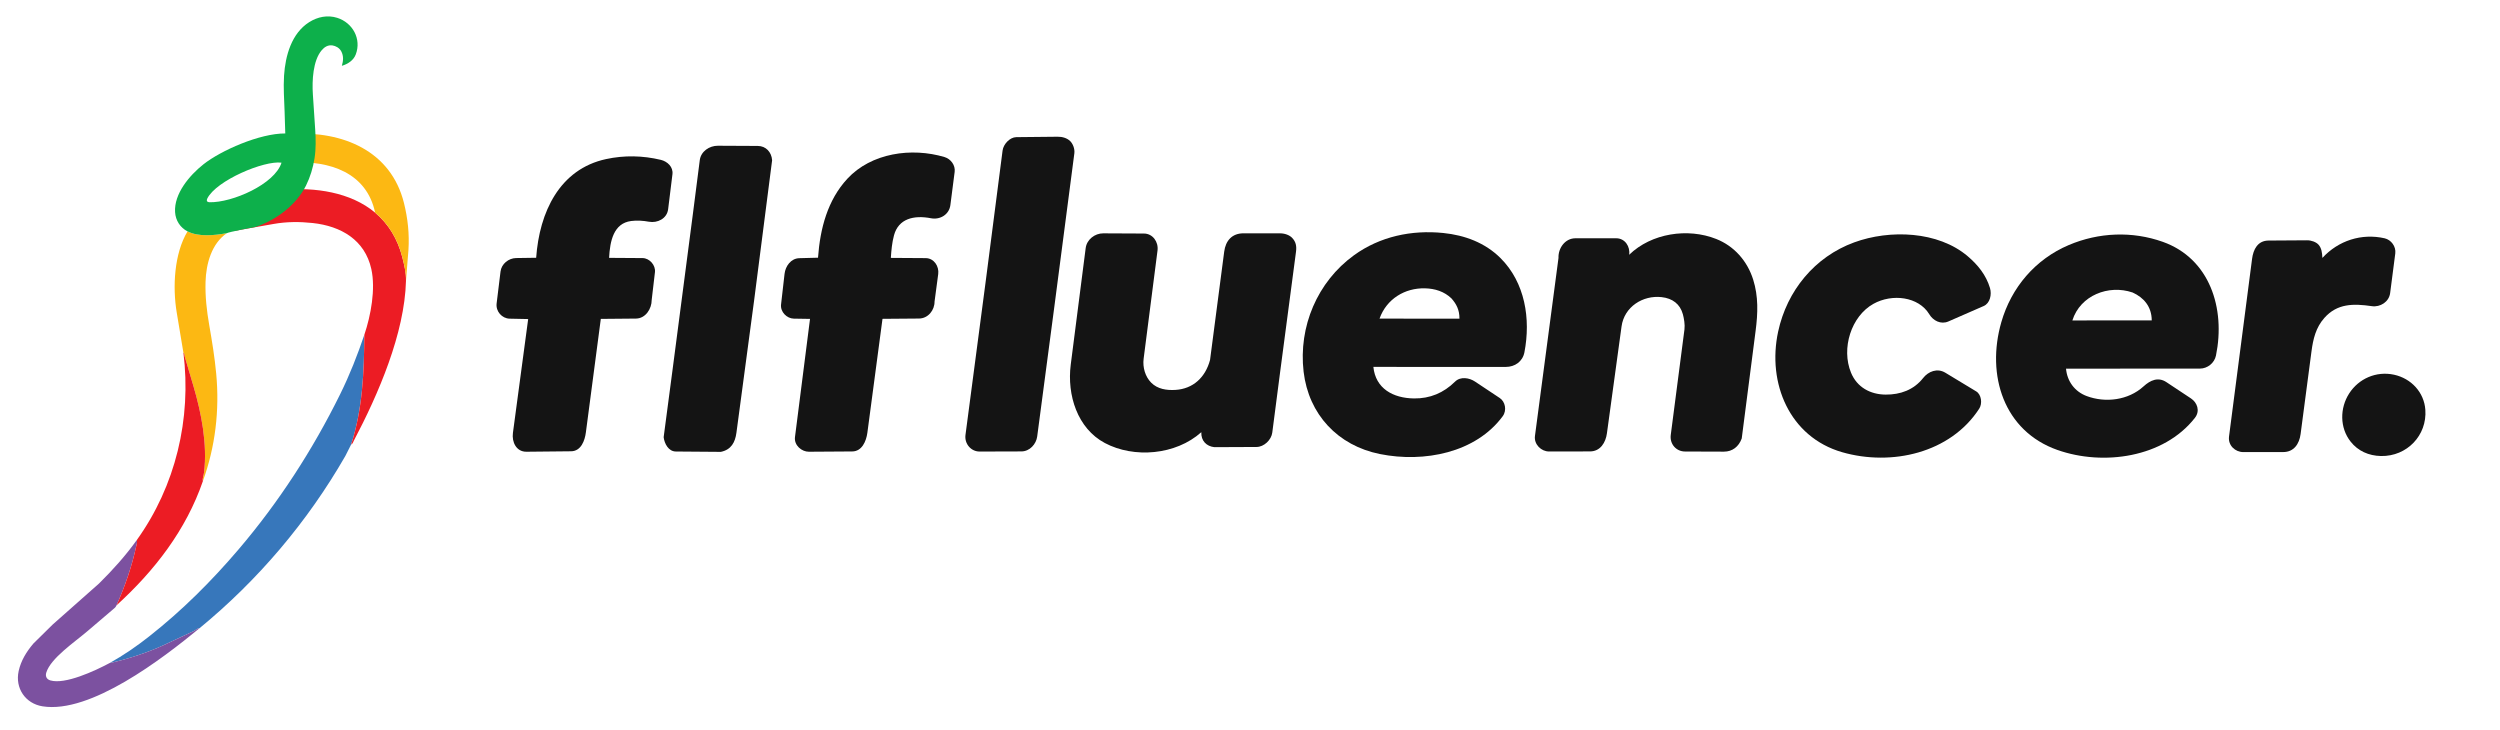
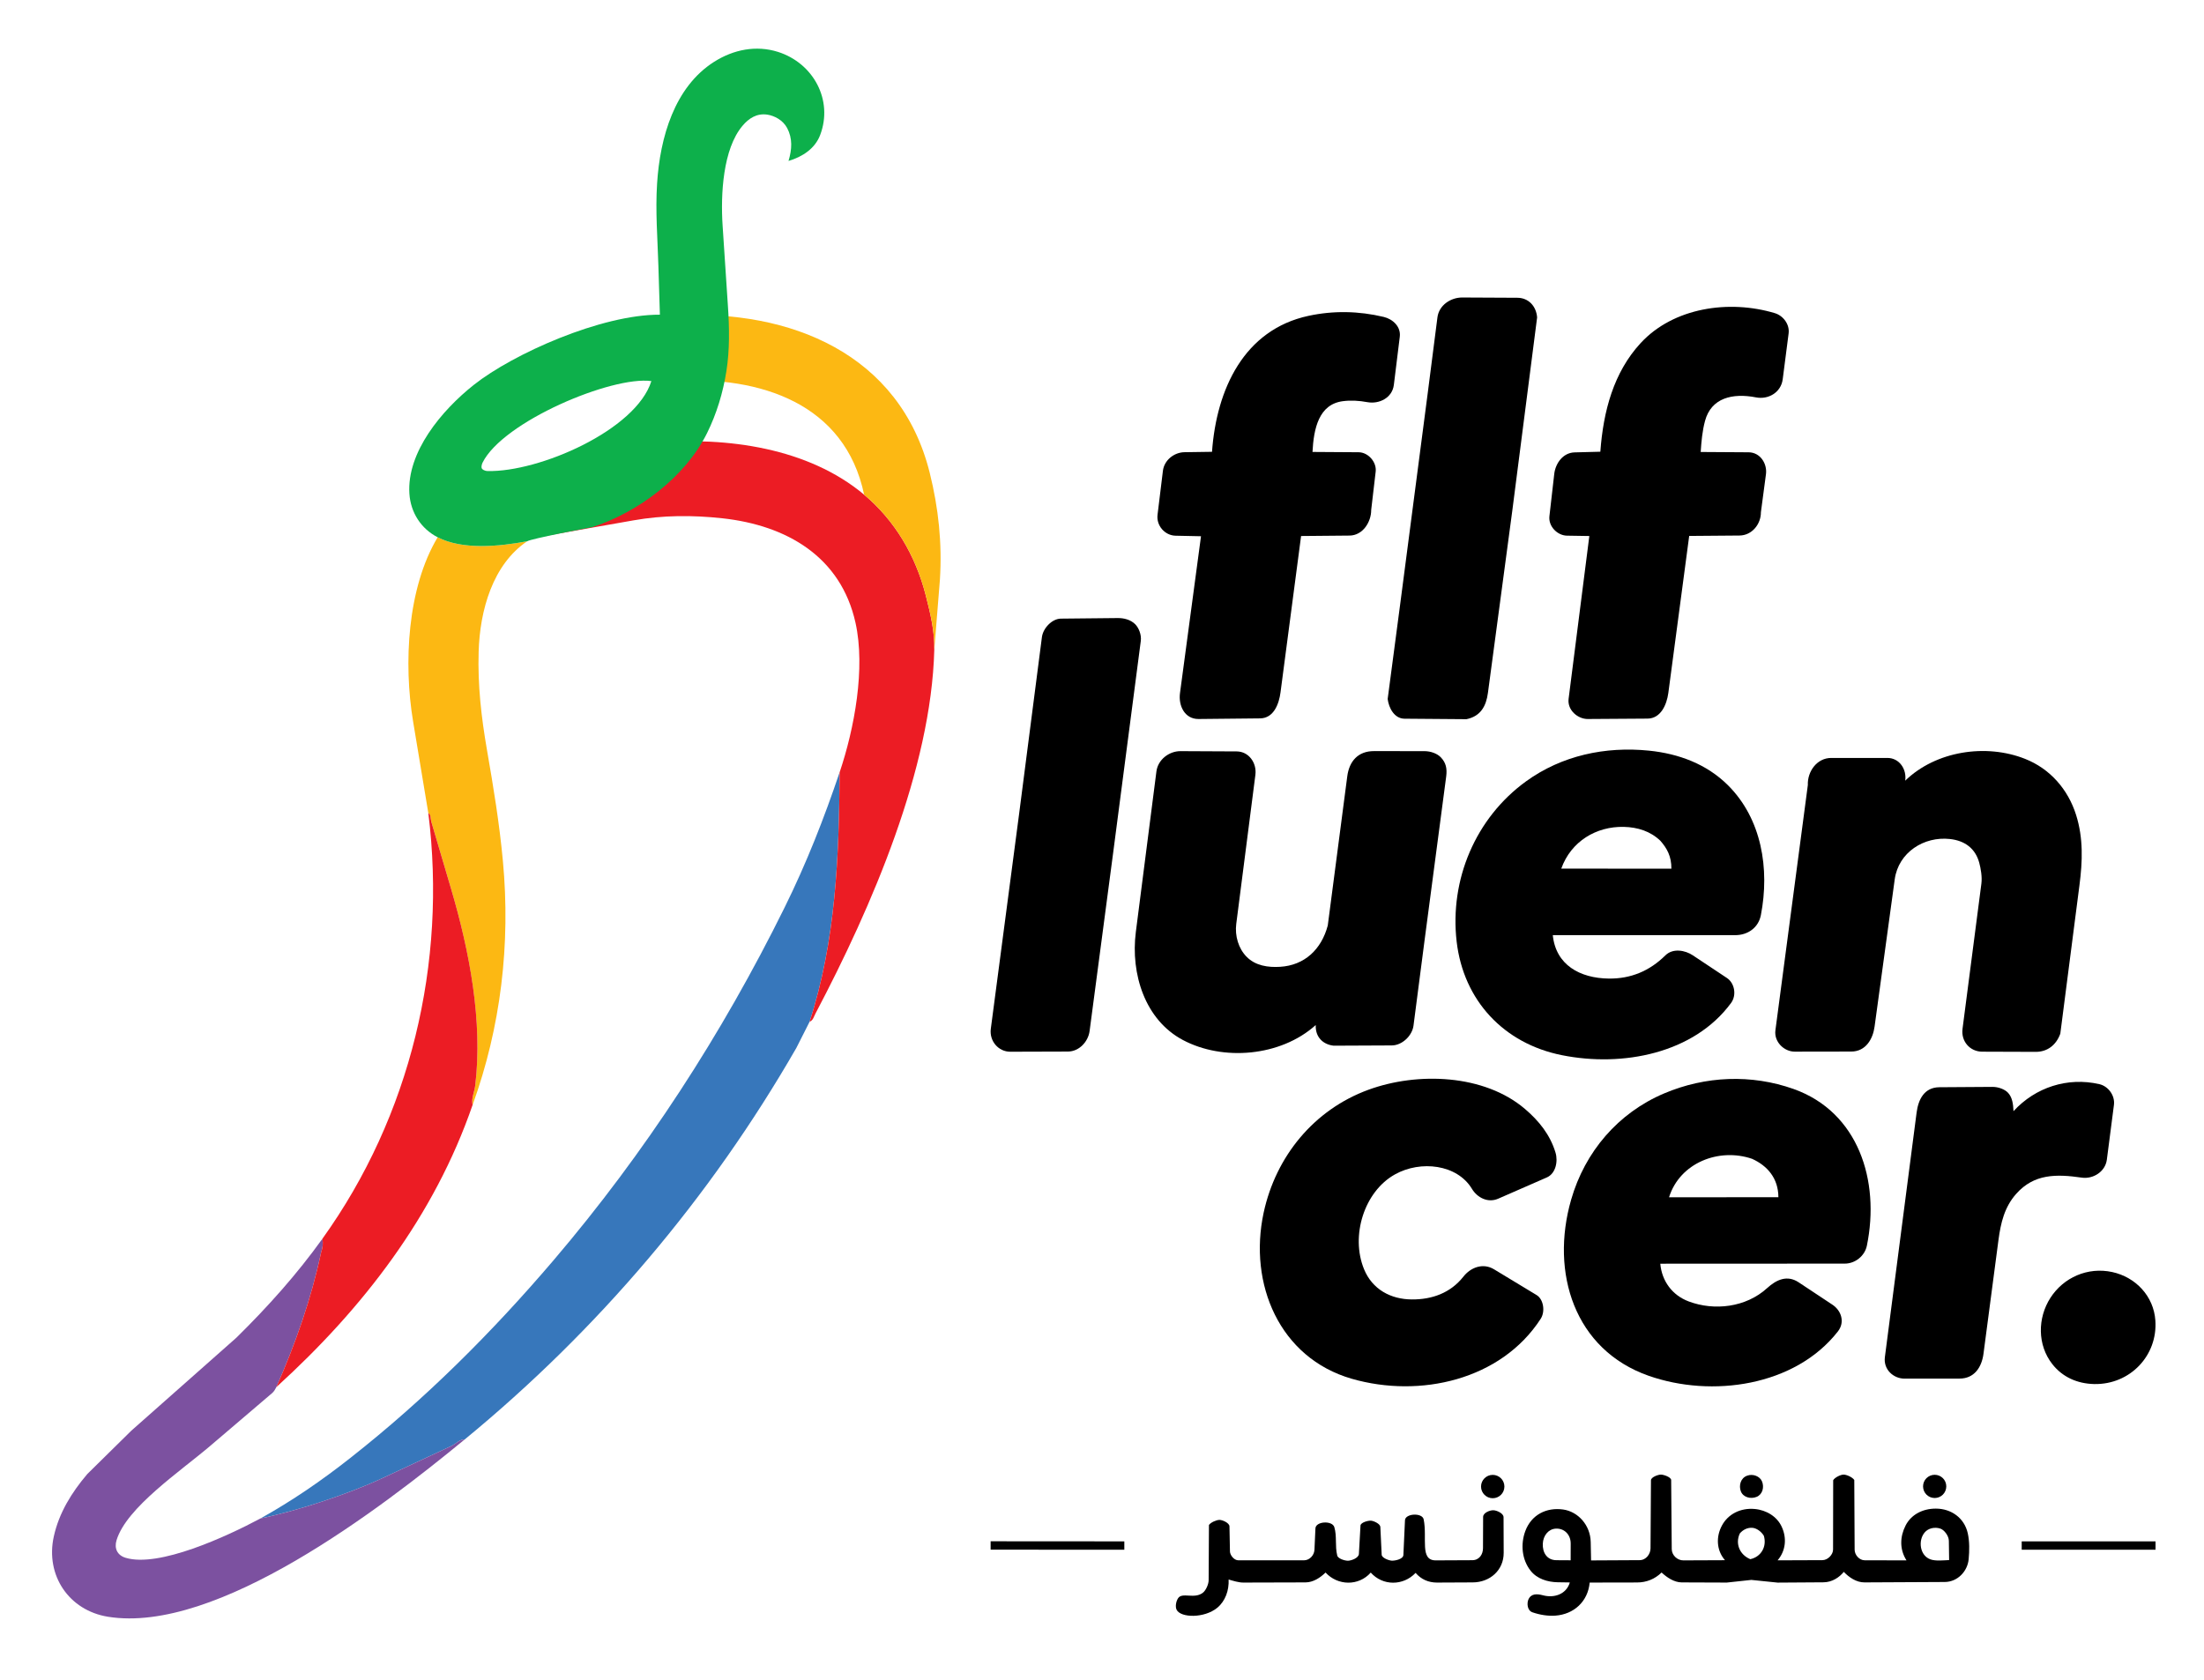
- <svg xmlns="http://www.w3.org/2000/svg" viewBox="194.5 377.4 500 145.8">
+ <svg xmlns="http://www.w3.org/2000/svg" viewBox="193.5 376.4 193.9 147.8">
+   <path fill-rule="nonzero" fill="rgb(0%, 0%, 0%)" fill-opacity="1" d="M 340.543 452.84 C 340.551 451.75 340.156 451.047 339.574 450.383 C 338.699 449.543 337.578 449.188 336.352 449.16 C 333.945 449.105 331.715 450.426 330.855 452.832 Z M 340.016 460.465 C 340.68 459.812 341.754 460.012 342.426 460.461 L 345.434 462.461 C 346.09 462.898 346.309 463.949 345.793 464.656 C 342.52 469.102 336.258 470.32 330.914 469.25 C 325.797 468.227 322.258 464.438 321.652 459.266 C 321.016 453.809 323.312 448.375 327.758 445.152 C 330.902 442.875 334.734 442.062 338.578 442.453 C 341.199 442.719 343.648 443.637 345.512 445.488 C 348.496 448.453 349.199 452.863 348.418 456.914 C 348.203 458.039 347.262 458.688 346.152 458.688 L 330.109 458.684 C 330.371 461.309 332.496 462.477 335.035 462.508 C 336.969 462.531 338.621 461.844 340.016 460.465 " />
+   <path fill-rule="nonzero" fill="rgb(0%, 0%, 0%)" fill-opacity="1" d="M 349.957 481.746 C 349.949 480.07 348.98 478.973 347.637 478.367 C 344.734 477.375 341.293 478.707 340.336 481.754 Z M 348.965 489.746 C 349.789 488.992 350.734 488.574 351.73 489.23 L 354.707 491.203 C 355.477 491.711 355.844 492.727 355.188 493.562 C 351.414 498.387 344.09 499.41 338.535 497.457 C 332.023 495.168 329.871 488.398 331.723 481.965 C 332.934 477.754 335.848 474.332 339.906 472.613 C 343.535 471.074 347.586 470.906 351.301 472.227 C 356.988 474.254 358.914 480.285 357.742 486.008 C 357.559 486.91 356.719 487.59 355.793 487.59 L 339.566 487.598 C 339.703 489.121 340.609 490.371 342.066 490.918 C 344.324 491.766 347.102 491.445 348.965 489.746 " />
+   <path fill-rule="nonzero" fill="rgb(0%, 0%, 0%)" fill-opacity="1" d="M 320.73 444.734 L 318.82 459.207 L 317.855 466.645 C 317.742 467.539 316.852 468.387 315.949 468.391 L 310.832 468.414 C 309.883 468.309 309.207 467.648 309.254 466.598 C 306.145 469.387 301.078 469.781 297.566 467.914 C 294.23 466.145 292.957 462.094 293.426 458.414 L 295.238 444.277 C 295.371 443.246 296.348 442.492 297.359 442.496 L 302.297 442.52 C 303.371 442.523 304.078 443.539 303.945 444.578 L 302.262 457.688 C 302.125 458.754 302.461 459.867 303.168 460.586 C 303.949 461.383 305.059 461.539 306.121 461.473 C 308.27 461.344 309.754 459.941 310.312 457.84 L 312.027 444.715 C 312.199 443.391 312.969 442.488 314.383 442.492 L 318.809 442.496 C 319.375 442.496 319.941 442.707 320.262 443.043 C 320.707 443.512 320.824 444.016 320.73 444.734 " />
+   <path fill-rule="nonzero" fill="rgb(0%, 0%, 0%)" fill-opacity="1" d="M 365.043 450.227 C 362.77 449.977 360.52 451.398 360.191 453.777 L 358.418 466.738 C 358.27 467.836 357.637 468.926 356.371 468.93 L 351.398 468.938 C 350.469 468.941 349.559 468.086 349.695 467.055 L 352.547 445.48 C 352.5 444.27 353.363 443.094 354.598 443.094 L 359.547 443.094 C 360.609 443.094 361.258 444.098 361.113 445.094 C 363.816 442.473 368.223 441.812 371.66 443.176 C 373.855 444.043 375.434 445.852 376.145 448.102 C 376.789 450.148 376.719 452.18 376.441 454.309 L 374.758 467.359 C 374.398 468.355 373.629 468.957 372.598 468.957 L 367.883 468.941 C 366.812 468.938 366.012 468.031 366.156 466.93 L 367.816 454.145 C 367.891 453.555 367.762 452.816 367.625 452.309 C 367.289 451.078 366.379 450.371 365.043 450.227 " />
+   <path fill-rule="nonzero" fill="rgb(0%, 0%, 0%)" fill-opacity="1" d="M 313.504 488.082 C 314.23 489.859 315.855 490.73 317.699 490.742 C 319.477 490.758 321.109 490.176 322.242 488.738 C 322.887 487.918 323.969 487.504 324.938 488.09 L 328.688 490.359 C 329.301 490.734 329.457 491.812 329.043 492.449 C 325.555 497.832 318.422 499.449 312.426 497.723 C 306.062 495.887 303.32 489.371 304.672 483.105 C 305.742 478.148 309.102 474.043 313.887 472.293 C 318.215 470.707 324.07 470.922 327.652 473.973 C 328.902 475.035 329.879 476.262 330.348 477.82 C 330.586 478.609 330.359 479.672 329.582 480.008 L 325.301 481.879 C 324.395 482.273 323.461 481.785 322.992 481.004 C 321.695 478.859 318.492 478.473 316.219 479.742 C 313.52 481.246 312.297 485.148 313.504 488.082 " />
+   <path fill-rule="nonzero" fill="rgb(0%, 0%, 0%)" fill-opacity="1" d="M 342.109 423.559 L 340.273 437.383 C 340.133 438.406 339.613 439.625 338.441 439.633 L 333.191 439.668 C 332.316 439.676 331.375 438.891 331.5 437.891 L 333.324 423.566 L 331.359 423.535 C 330.516 423.523 329.711 422.719 329.812 421.824 L 330.238 418.098 C 330.344 417.18 331 416.234 332.027 416.207 L 334.293 416.148 C 334.551 412.578 335.461 409.164 337.844 406.582 C 340.738 403.453 345.621 402.75 349.637 403.953 C 350.391 404.18 350.961 404.949 350.855 405.746 L 350.336 409.777 C 350.184 410.938 349.07 411.578 347.988 411.367 C 345.91 410.965 344.051 411.414 343.504 413.43 C 343.262 414.32 343.18 415.266 343.121 416.172 L 347.332 416.199 C 348.363 416.203 348.984 417.203 348.863 418.125 L 348.418 421.473 C 348.426 422.5 347.648 423.516 346.527 423.523 Z M 342.109 423.559 " />
+   <path fill-rule="nonzero" fill="rgb(0%, 0%, 0%)" fill-opacity="1" d="M 307.965 423.566 L 306.156 437.316 C 306.027 438.32 305.57 439.602 304.359 439.613 L 298.949 439.668 C 297.723 439.68 297.16 438.496 297.312 437.383 L 299.16 423.586 L 296.922 423.539 C 295.984 423.52 295.219 422.656 295.336 421.699 L 295.809 417.828 C 295.922 416.898 296.785 416.207 297.699 416.191 L 300.129 416.156 C 300.523 410.629 302.957 405.414 308.605 404.195 C 310.805 403.719 313.039 403.762 315.242 404.289 C 316.031 404.48 316.758 405.141 316.648 406.031 L 316.125 410.273 C 315.984 411.418 314.824 411.973 313.805 411.789 C 313.062 411.652 312.34 411.609 311.629 411.703 C 309.523 411.98 309.074 414.113 308.969 416.168 L 313.027 416.195 C 313.879 416.203 314.625 417.066 314.527 417.902 L 314.133 421.27 C 314.137 422.324 313.402 423.516 312.227 423.527 Z M 307.965 423.566 " />
+   <path fill-rule="nonzero" fill="rgb(0%, 0%, 0%)" fill-opacity="1" d="M 287.449 468.93 L 282.383 468.945 C 281.34 468.949 280.527 468.008 280.668 466.926 L 283.145 448.113 L 285.164 432.461 C 285.266 431.676 286.051 430.848 286.824 430.836 L 291.828 430.785 C 292.391 430.777 292.969 430.934 293.363 431.32 C 293.672 431.625 293.938 432.242 293.863 432.801 L 291.438 451.391 L 289.359 467.125 C 289.238 468.043 288.457 468.926 287.449 468.93 " />
+   <path fill-rule="nonzero" fill="rgb(0%, 0%, 0%)" fill-opacity="1" d="M 322.512 439.684 L 317.059 439.641 C 316.168 439.633 315.68 438.695 315.582 437.906 L 316.668 429.68 L 319.109 410.973 L 319.961 404.324 C 320.098 403.258 321.125 402.574 322.148 402.578 L 326.992 402.602 C 327.98 402.605 328.656 403.348 328.73 404.332 L 326.543 421.363 L 324.402 437.375 C 324.25 438.512 323.777 439.426 322.512 439.684 " />
+   <path fill-rule="nonzero" fill="rgb(0%, 0%, 0%)" fill-opacity="1" d="M 368 495.523 C 367.84 496.73 367.18 497.707 365.891 497.707 L 361.059 497.711 C 360.074 497.711 359.188 496.906 359.324 495.828 L 362.117 474.293 C 362.266 473.148 362.789 472.082 364.113 472.07 L 368.789 472.039 C 369.301 472.035 369.883 472.25 370.168 472.566 C 370.539 472.977 370.613 473.547 370.641 474.176 C 372.574 472.07 375.398 471.16 378.188 471.797 C 378.98 471.977 379.582 472.801 379.477 473.621 L 378.852 478.449 C 378.715 479.496 377.652 480.172 376.637 480.023 C 374.398 479.699 372.445 479.684 370.879 481.449 C 369.844 482.613 369.516 484.008 369.316 485.527 Z M 368 495.523 " />
+   <path fill-rule="nonzero" fill="rgb(0%, 0%, 0%)" fill-opacity="1" d="M 377.746 498.188 C 376.238 498.156 374.945 497.566 374.062 496.441 C 372.73 494.754 372.746 492.371 373.891 490.598 C 375.039 488.816 377.16 487.863 379.328 488.332 C 381.391 488.781 382.973 490.453 383.121 492.59 C 383.34 495.668 380.906 498.246 377.746 498.188 " />
+   <path fill-rule="nonzero" fill="rgb(0%, 0%, 0%)" fill-opacity="1" d="M 364.977 513.676 L 364.953 511.977 C 364.949 511.539 364.539 511.016 364.203 510.906 C 363.727 510.75 363.145 510.855 362.816 511.258 C 362.234 511.965 362.395 513.285 363.34 513.617 C 363.801 513.777 364.449 513.699 364.977 513.676 M 348.676 511.535 C 348.445 511.16 348.035 510.859 347.648 510.836 C 347.227 510.812 346.832 511.012 346.562 511.336 C 346.141 512.242 346.555 513.211 347.484 513.598 C 348.43 513.395 348.961 512.496 348.676 511.535 M 331.68 513.695 L 331.684 512.215 C 331.684 511.434 331.117 510.867 330.371 510.91 C 329.723 510.945 329.266 511.52 329.23 512.23 C 329.195 513.012 329.586 513.684 330.434 513.688 Z M 353.926 515.633 L 349.895 515.66 L 347.578 515.422 L 345.414 515.656 L 341.445 515.641 C 340.789 515.637 340.152 515.211 339.68 514.77 C 339.086 515.352 338.348 515.648 337.508 515.648 L 333.355 515.656 C 333.199 517.336 331.953 518.453 330.328 518.566 C 329.676 518.613 328.965 518.496 328.32 518.273 C 327.852 518.109 327.828 517.488 327.953 517.172 C 328.18 516.613 328.707 516.633 329.234 516.773 C 330.258 517.047 331.309 516.668 331.609 515.645 L 330.539 515.629 C 329.66 515.613 328.727 515.336 328.16 514.617 C 327.383 513.637 327.266 512.281 327.688 511.133 C 328.219 509.695 329.539 509.02 331.02 509.227 C 332.328 509.41 333.418 510.602 333.445 512.09 L 333.477 513.707 L 337.742 513.684 C 338.32 513.684 338.707 513.141 338.707 512.645 L 338.746 506.656 C 338.746 506.383 339.371 506.152 339.625 506.156 C 339.875 506.16 340.484 506.367 340.523 506.621 L 340.574 512.715 C 340.578 513.25 341.066 513.707 341.594 513.703 L 345.258 513.688 C 344.488 512.801 344.469 511.605 344.988 510.641 C 345.539 509.609 346.648 509.074 347.863 509.18 C 348.918 509.273 349.84 509.859 350.246 510.738 C 350.707 511.73 350.617 512.84 349.887 513.699 L 353.828 513.684 C 354.301 513.684 354.766 513.199 354.766 512.754 L 354.777 506.648 C 354.93 506.395 355.441 506.156 355.691 506.156 C 355.957 506.156 356.465 506.379 356.633 506.629 L 356.664 512.77 C 356.668 513.234 357.086 513.695 357.547 513.695 L 361.227 513.703 C 360.605 512.73 360.645 511.621 361.148 510.633 C 361.625 509.695 362.621 509.148 363.805 509.148 C 365.148 509.148 366.32 509.957 366.621 511.332 C 366.777 512.051 366.766 512.844 366.695 513.609 C 366.594 514.664 365.723 515.598 364.594 515.605 L 357.531 515.641 C 356.816 515.645 356.168 515.195 355.711 514.715 C 355.324 515.195 354.68 515.629 353.926 515.633 " />
+   <path fill-rule="nonzero" fill="rgb(0%, 0%, 0%)" fill-opacity="1" d="M 302.457 513.699 L 308.207 513.699 C 308.719 513.699 309.117 513.25 309.141 512.773 L 309.227 510.887 C 309.254 510.262 310.699 510.176 310.887 510.773 C 311.133 511.578 310.934 512.426 311.145 513.277 C 311.215 513.562 311.828 513.738 312.09 513.734 C 312.383 513.73 313.027 513.496 313.051 513.141 L 313.191 510.641 C 313.207 510.367 313.863 510.188 314.121 510.211 C 314.379 510.234 314.926 510.492 314.938 510.758 L 315.055 513.203 C 315.066 513.484 315.664 513.707 315.93 513.727 C 316.219 513.746 316.945 513.602 316.965 513.23 L 317.105 510.172 C 317.133 509.566 318.629 509.488 318.75 510.098 C 319.082 511.746 318.383 513.707 319.809 513.703 L 323.031 513.688 C 323.648 513.684 323.969 513.168 323.969 512.629 L 323.98 509.879 C 323.98 509.508 324.59 509.277 324.895 509.293 C 325.172 509.305 325.773 509.555 325.777 509.902 L 325.789 513.035 C 325.797 514.574 324.574 515.637 323.066 515.641 L 319.926 515.656 C 319.172 515.656 318.531 515.379 318.039 514.805 C 316.941 515.961 315.145 515.957 314.094 514.777 C 313.023 515.988 311.18 515.934 310.117 514.773 C 309.648 515.23 309.035 515.637 308.355 515.641 L 302.891 515.656 C 302.48 515.66 301.977 515.5 301.59 515.387 C 301.633 516.355 301.297 517.289 300.59 517.875 C 299.453 518.809 297.367 518.77 297.012 518.043 C 296.891 517.797 296.945 517.336 297.145 517.031 C 297.516 516.473 298.594 517.152 299.348 516.531 C 299.586 516.336 299.832 515.809 299.832 515.445 L 299.859 510.586 C 300.039 510.344 300.523 510.148 300.777 510.141 C 301.051 510.137 301.656 510.41 301.664 510.707 L 301.707 512.922 C 301.711 513.211 302.039 513.699 302.457 513.699 " />
+   <path fill-rule="nonzero" fill="rgb(0%, 0%, 0%)" fill-opacity="1" d="M 371.363 512.031 L 383.137 512.031 L 383.137 512.766 L 371.363 512.766 Z M 371.363 512.031 " />
+   <path fill-rule="nonzero" fill="rgb(0%, 0%, 0%)" fill-opacity="1" d="M 280.652 512.023 L 292.414 512.031 L 292.414 512.766 L 280.652 512.762 Z M 280.652 512.023 " />
+   <path fill-rule="nonzero" fill="rgb(0%, 0%, 0%)" fill-opacity="1" d="M 325.852 507.207 C 325.852 507.777 325.391 508.234 324.824 508.234 C 324.258 508.234 323.797 507.777 323.797 507.207 C 323.797 506.641 324.258 506.18 324.824 506.18 C 325.391 506.18 325.852 506.641 325.852 507.207 " />
+   <path fill-rule="nonzero" fill="rgb(0%, 0%, 0%)" fill-opacity="1" d="M 364.727 507.191 C 364.727 507.758 364.27 508.215 363.707 508.215 C 363.141 508.215 362.684 507.758 362.684 507.191 C 362.684 506.629 363.141 506.172 363.707 506.172 C 364.27 506.172 364.727 506.629 364.727 507.191 " />
+   <path fill-rule="nonzero" fill="rgb(0%, 0%, 0%)" fill-opacity="1" d="M 347.207 506.25 C 347.73 506.059 348.32 506.309 348.508 506.738 C 348.738 507.273 348.551 507.914 348.035 508.117 C 347.52 508.324 346.863 508.16 346.656 507.633 C 346.461 507.133 346.621 506.461 347.207 506.25 " />
  <path fill-rule="nonzero" fill="rgb(21.568%, 46.666%, 73.334%)" fill-opacity="1" d="M 264.723 466.312 L 263.559 468.613 C 255.977 481.801 246.098 493.434 234.387 503.059 C 233.945 503.035 233.617 503.449 233.191 503.648 L 227.137 506.473 C 224.133 507.875 219.621 509.363 216.418 510.012 C 219.207 508.457 221.77 506.703 224.355 504.664 C 230.891 499.52 236.777 493.656 242.195 487.301 C 250.25 477.852 257.023 467.395 262.512 456.281 C 264.453 452.359 266.004 448.395 267.367 444.355 C 267.316 451.789 267.031 459.191 264.723 466.312 " />
  <path fill-rule="nonzero" fill="rgb(92.549%, 10.98%, 14.117%)" fill-opacity="1" d="M 269.523 419.93 C 272.219 422.191 274.043 425.266 274.941 428.77 C 275.352 430.375 275.738 431.988 275.695 433.582 C 275.422 444.062 270.207 456.164 265.258 465.555 C 265.082 465.887 265.039 466.18 264.723 466.312 C 267.031 459.191 267.316 451.789 267.367 444.359 C 268.668 440.5 269.652 435.211 268.766 431.207 C 267.477 425.387 262.719 422.621 257.035 422.004 C 254.418 421.723 251.836 421.727 249.234 422.188 L 241.051 423.629 C 245.09 422.32 249.227 419.215 251.133 415.352 C 257.477 414.828 264.613 415.809 269.523 419.93 " />
  <path fill-rule="nonzero" fill="rgb(48.627%, 31.764%, 62.746%)" fill-opacity="1" d="M 217.812 498.457 C 217.742 498.59 217.629 498.824 217.449 498.977 L 212.023 503.605 C 209.379 505.863 204.633 509.043 203.754 511.926 C 203.535 512.645 203.812 513.254 204.555 513.477 C 207.48 514.355 213.43 511.609 216.418 510.012 C 219.621 509.363 224.133 507.875 227.133 506.473 L 233.188 503.648 C 233.617 503.449 233.945 503.035 234.387 503.059 C 226.969 509.156 212.574 520.207 203 518.664 C 199.57 518.109 197.477 515.027 198.234 511.598 C 198.691 509.527 199.793 507.738 201.184 506.102 L 205.055 502.289 L 214.301 494.105 C 217.086 491.363 219.625 488.523 221.855 485.414 C 221.945 485.793 221.895 486.164 221.754 486.586 C 220.875 490.727 219.492 494.641 217.812 498.457 " />
  <path fill-rule="nonzero" fill="rgb(98.824%, 72.157%, 7.451%)" fill-opacity="1" d="M 239.883 424.027 C 236.867 426.055 235.711 430.074 235.609 433.77 C 235.523 436.684 235.84 439.492 236.34 442.379 C 236.914 445.684 237.43 448.809 237.742 452.148 C 238.43 459.488 237.559 466.766 235.078 473.629 C 234.945 473.055 235.238 472.496 235.312 471.891 C 235.98 466.281 234.797 460.086 233.188 454.621 L 231.441 448.699 C 231.359 448.426 231.426 448.055 231.184 447.957 L 229.844 439.895 C 228.992 434.777 229.332 428.129 232.004 423.676 C 234.203 424.801 237.363 424.496 239.883 424.027 " />
  <path fill-rule="nonzero" fill="rgb(92.549%, 10.98%, 14.117%)" fill-opacity="1" d="M 235.078 473.625 C 231.711 483.395 225.438 491.523 217.812 498.457 C 219.492 494.641 220.875 490.727 221.754 486.586 C 221.895 486.164 221.945 485.797 221.855 485.414 C 229.625 474.594 232.82 461.141 231.184 447.957 C 231.426 448.055 231.359 448.426 231.441 448.699 L 233.188 454.621 C 234.801 460.086 235.984 466.281 235.312 471.891 C 235.242 472.496 234.945 473.055 235.078 473.625 " />
  <path fill-rule="nonzero" fill="rgb(98.824%, 72.157%, 7.451%)" fill-opacity="1" d="M 275.695 433.582 C 275.738 431.988 275.352 430.375 274.941 428.77 C 274.043 425.266 272.219 422.191 269.523 419.93 C 267.844 411.918 260.422 409.477 252.836 409.91 C 253.129 408.027 253.094 406.066 252.969 404.164 C 263.016 403.613 272.684 407.52 275.293 418 C 276.07 421.125 276.391 424.195 276.191 427.395 Z M 275.695 433.582 " />
  <path fill-rule="nonzero" fill="rgb(5.098%, 69.02%, 29.411%)" fill-opacity="1" d="M 236.395 417.848 C 240.926 417.957 249.453 414.254 250.805 409.934 C 247.332 409.461 237.742 413.496 235.953 417.113 C 235.875 417.277 235.836 417.496 235.879 417.602 C 235.918 417.703 236.121 417.84 236.395 417.848 M 257.539 403.316 C 257.668 405.219 257.703 407.184 257.406 409.062 C 257.109 410.949 256.547 412.805 255.707 414.504 C 253.797 418.367 249.664 421.473 245.621 422.781 C 245.242 422.848 240.211 423.809 239.883 424.027 C 237.363 424.496 234.203 424.801 232.004 423.676 C 230.562 422.938 229.621 421.516 229.516 419.828 C 229.285 416.184 232.355 412.504 235.195 410.258 C 238.652 407.523 246.418 404.066 251.555 404.09 L 251.422 399.773 C 251.348 397.328 251.152 394.98 251.309 392.539 C 251.566 388.492 252.84 384.051 256.324 381.84 C 258.043 380.75 260.027 380.363 261.941 380.965 C 265.059 381.953 266.82 385.207 265.656 388.277 C 265.207 389.469 264.109 390.195 262.871 390.562 C 263.18 389.531 263.234 388.582 262.75 387.664 C 262.375 386.961 261.621 386.582 261.012 386.488 C 260.09 386.348 259.383 386.801 258.816 387.477 C 257.105 389.512 256.887 393.477 257.074 396.277 Z M 257.539 403.316 " />
-   <g transform="translate(293.6,467.8) scale(1.65)">
-     <g transform="translate(-295.2,-439.7)">
-       <path fill-rule="nonzero" fill="#141414" fill-opacity="1" d="M 307.965 423.566 L 306.156 437.316 C 306.027 438.32 305.57 439.602 304.359 439.613 L 298.949 439.668 C 297.723 439.68 297.16 438.496 297.312 437.383 L 299.16 423.586 L 296.922 423.539 C 295.984 423.52 295.219 422.656 295.336 421.699 L 295.809 417.828 C 295.922 416.898 296.785 416.207 297.699 416.191 L 300.129 416.156 C 300.523 410.629 302.957 405.414 308.605 404.195 C 310.805 403.719 313.039 403.762 315.242 404.289 C 316.031 404.48 316.758 405.141 316.648 406.031 L 316.125 410.273 C 315.984 411.418 314.824 411.973 313.805 411.789 C 313.062 411.652 312.34 411.609 311.629 411.703 C 309.523 411.98 309.074 414.113 308.969 416.168 L 313.027 416.195 C 313.879 416.203 314.625 417.066 314.527 417.902 L 314.133 421.27 C 314.137 422.324 313.402 423.516 312.227 423.527 Z M 307.965 423.566 " />
-       <path fill-rule="nonzero" fill="#141414" fill-opacity="1" d="M 322.512 439.684 L 317.059 439.641 C 316.168 439.633 315.68 438.695 315.582 437.906 L 316.668 429.68 L 319.109 410.973 L 319.961 404.324 C 320.098 403.258 321.125 402.574 322.148 402.578 L 326.992 402.602 C 327.98 402.605 328.656 403.348 328.73 404.332 L 326.543 421.363 L 324.402 437.375 C 324.25 438.512 323.777 439.426 322.512 439.684 " />
-       <path fill-rule="nonzero" fill="#141414" fill-opacity="1" d="M 342.109 423.559 L 340.273 437.383 C 340.133 438.406 339.613 439.625 338.441 439.633 L 333.191 439.668 C 332.316 439.676 331.375 438.891 331.5 437.891 L 333.324 423.566 L 331.359 423.535 C 330.516 423.523 329.711 422.719 329.812 421.824 L 330.238 418.098 C 330.344 417.18 331 416.234 332.027 416.207 L 334.293 416.148 C 334.551 412.578 335.461 409.164 337.844 406.582 C 340.738 403.453 345.621 402.75 349.637 403.953 C 350.391 404.18 350.961 404.949 350.855 405.746 L 350.336 409.777 C 350.184 410.938 349.07 411.578 347.988 411.367 C 345.91 410.965 344.051 411.414 343.504 413.43 C 343.262 414.32 343.18 415.266 343.121 416.172 L 347.332 416.199 C 348.363 416.203 348.984 417.203 348.863 418.125 L 348.418 421.473 C 348.426 422.5 347.648 423.516 346.527 423.523 Z M 342.109 423.559 " />
-     </g>
-     <g transform="translate(-223.7,-469.0)">
-       <path fill-rule="nonzero" fill="#141414" fill-opacity="1" d="M 287.449 468.93 L 282.383 468.945 C 281.34 468.949 280.527 468.008 280.668 466.926 L 283.145 448.113 L 285.164 432.461 C 285.266 431.676 286.051 430.848 286.824 430.836 L 291.828 430.785 C 292.391 430.777 292.969 430.934 293.363 431.32 C 293.672 431.625 293.938 432.242 293.863 432.801 L 291.438 451.391 L 289.359 467.125 C 289.238 468.043 288.457 468.926 287.449 468.93 " />
-       <path fill-rule="nonzero" fill="#141414" fill-opacity="1" d="M 320.73 444.734 L 318.82 459.207 L 317.855 466.645 C 317.742 467.539 316.852 468.387 315.949 468.391 L 310.832 468.414 C 309.883 468.309 309.207 467.648 309.254 466.598 C 306.145 469.387 301.078 469.781 297.566 467.914 C 294.23 466.145 292.957 462.094 293.426 458.414 L 295.238 444.277 C 295.371 443.246 296.348 442.492 297.359 442.496 L 302.297 442.52 C 303.371 442.523 304.078 443.539 303.945 444.578 L 302.262 457.688 C 302.125 458.754 302.461 459.867 303.168 460.586 C 303.949 461.383 305.059 461.539 306.121 461.473 C 308.27 461.344 309.754 459.941 310.312 457.84 L 312.027 444.715 C 312.199 443.391 312.969 442.488 314.383 442.492 L 318.809 442.496 C 319.375 442.496 319.941 442.707 320.262 443.043 C 320.707 443.512 320.824 444.016 320.73 444.734 " />
-       <path fill-rule="nonzero" fill="#141414" fill-opacity="1" d="M 340.543 452.84 C 340.551 451.75 340.156 451.047 339.574 450.383 C 338.699 449.543 337.578 449.188 336.352 449.16 C 333.945 449.105 331.715 450.426 330.855 452.832 Z M 340.016 460.465 C 340.68 459.812 341.754 460.012 342.426 460.461 L 345.434 462.461 C 346.09 462.898 346.309 463.949 345.793 464.656 C 342.52 469.102 336.258 470.32 330.914 469.25 C 325.797 468.227 322.258 464.438 321.652 459.266 C 321.016 453.809 323.312 448.375 327.758 445.152 C 330.902 442.875 334.734 442.062 338.578 442.453 C 341.199 442.719 343.648 443.637 345.512 445.488 C 348.496 448.453 349.199 452.863 348.418 456.914 C 348.203 458.039 347.262 458.688 346.152 458.688 L 330.109 458.684 C 330.371 461.309 332.496 462.477 335.035 462.508 C 336.969 462.531 338.621 461.844 340.016 460.465 " />
-       <path fill-rule="nonzero" fill="#141414" fill-opacity="1" d="M 365.043 450.227 C 362.77 449.977 360.52 451.398 360.191 453.777 L 358.418 466.738 C 358.27 467.836 357.637 468.926 356.371 468.93 L 351.398 468.938 C 350.469 468.941 349.559 468.086 349.695 467.055 L 352.547 445.48 C 352.5 444.27 353.363 443.094 354.598 443.094 L 359.547 443.094 C 360.609 443.094 361.258 444.098 361.113 445.094 C 363.816 442.473 368.223 441.812 371.66 443.176 C 373.855 444.043 375.434 445.852 376.145 448.102 C 376.789 450.148 376.719 452.18 376.441 454.309 L 374.758 467.359 C 374.398 468.355 373.629 468.957 372.598 468.957 L 367.883 468.941 C 366.812 468.938 366.012 468.031 366.156 466.93 L 367.816 454.145 C 367.891 453.555 367.762 452.816 367.625 452.309 C 367.289 451.078 366.379 450.371 365.043 450.227 " />
-     </g>
-     <g transform="translate(-149.2,-497.7)">
-       <path fill-rule="nonzero" fill="#141414" fill-opacity="1" d="M 313.504 488.082 C 314.23 489.859 315.855 490.73 317.699 490.742 C 319.477 490.758 321.109 490.176 322.242 488.738 C 322.887 487.918 323.969 487.504 324.938 488.09 L 328.688 490.359 C 329.301 490.734 329.457 491.812 329.043 492.449 C 325.555 497.832 318.422 499.449 312.426 497.723 C 306.062 495.887 303.32 489.371 304.672 483.105 C 305.742 478.148 309.102 474.043 313.887 472.293 C 318.215 470.707 324.07 470.922 327.652 473.973 C 328.902 475.035 329.879 476.262 330.348 477.82 C 330.586 478.609 330.359 479.672 329.582 480.008 L 325.301 481.879 C 324.395 482.273 323.461 481.785 322.992 481.004 C 321.695 478.859 318.492 478.473 316.219 479.742 C 313.52 481.246 312.297 485.148 313.504 488.082 " />
-       <path fill-rule="nonzero" fill="#141414" fill-opacity="1" d="M 349.957 481.746 C 349.949 480.07 348.98 478.973 347.637 478.367 C 344.734 477.375 341.293 478.707 340.336 481.754 Z M 348.965 489.746 C 349.789 488.992 350.734 488.574 351.73 489.23 L 354.707 491.203 C 355.477 491.711 355.844 492.727 355.188 493.562 C 351.414 498.387 344.09 499.41 338.535 497.457 C 332.023 495.168 329.871 488.398 331.723 481.965 C 332.934 477.754 335.848 474.332 339.906 472.613 C 343.535 471.074 347.586 470.906 351.301 472.227 C 356.988 474.254 358.914 480.285 357.742 486.008 C 357.559 486.91 356.719 487.59 355.793 487.59 L 339.566 487.598 C 339.703 489.121 340.609 490.371 342.066 490.918 C 344.324 491.766 347.102 491.445 348.965 489.746 " />
-       <path fill-rule="nonzero" fill="#141414" fill-opacity="1" d="M 368 495.523 C 367.84 496.73 367.18 497.707 365.891 497.707 L 361.059 497.711 C 360.074 497.711 359.188 496.906 359.324 495.828 L 362.117 474.293 C 362.266 473.148 362.789 472.082 364.113 472.07 L 368.789 472.039 C 369.301 472.035 369.883 472.25 370.168 472.566 C 370.539 472.977 370.613 473.547 370.641 474.176 C 372.574 472.07 375.398 471.16 378.188 471.797 C 378.98 471.977 379.582 472.801 379.477 473.621 L 378.852 478.449 C 378.715 479.496 377.652 480.172 376.637 480.023 C 374.398 479.699 372.445 479.684 370.879 481.449 C 369.844 482.613 369.516 484.008 369.316 485.527 Z M 368 495.523 " />
-       <path fill-rule="nonzero" fill="#141414" fill-opacity="1" d="M 377.746 498.188 C 376.238 498.156 374.945 497.566 374.062 496.441 C 372.73 494.754 372.746 492.371 373.891 490.598 C 375.039 488.816 377.16 487.863 379.328 488.332 C 381.391 488.781 382.973 490.453 383.121 492.59 C 383.34 495.668 380.906 498.246 377.746 498.188 " />
-     </g>
-   </g>
</svg>
